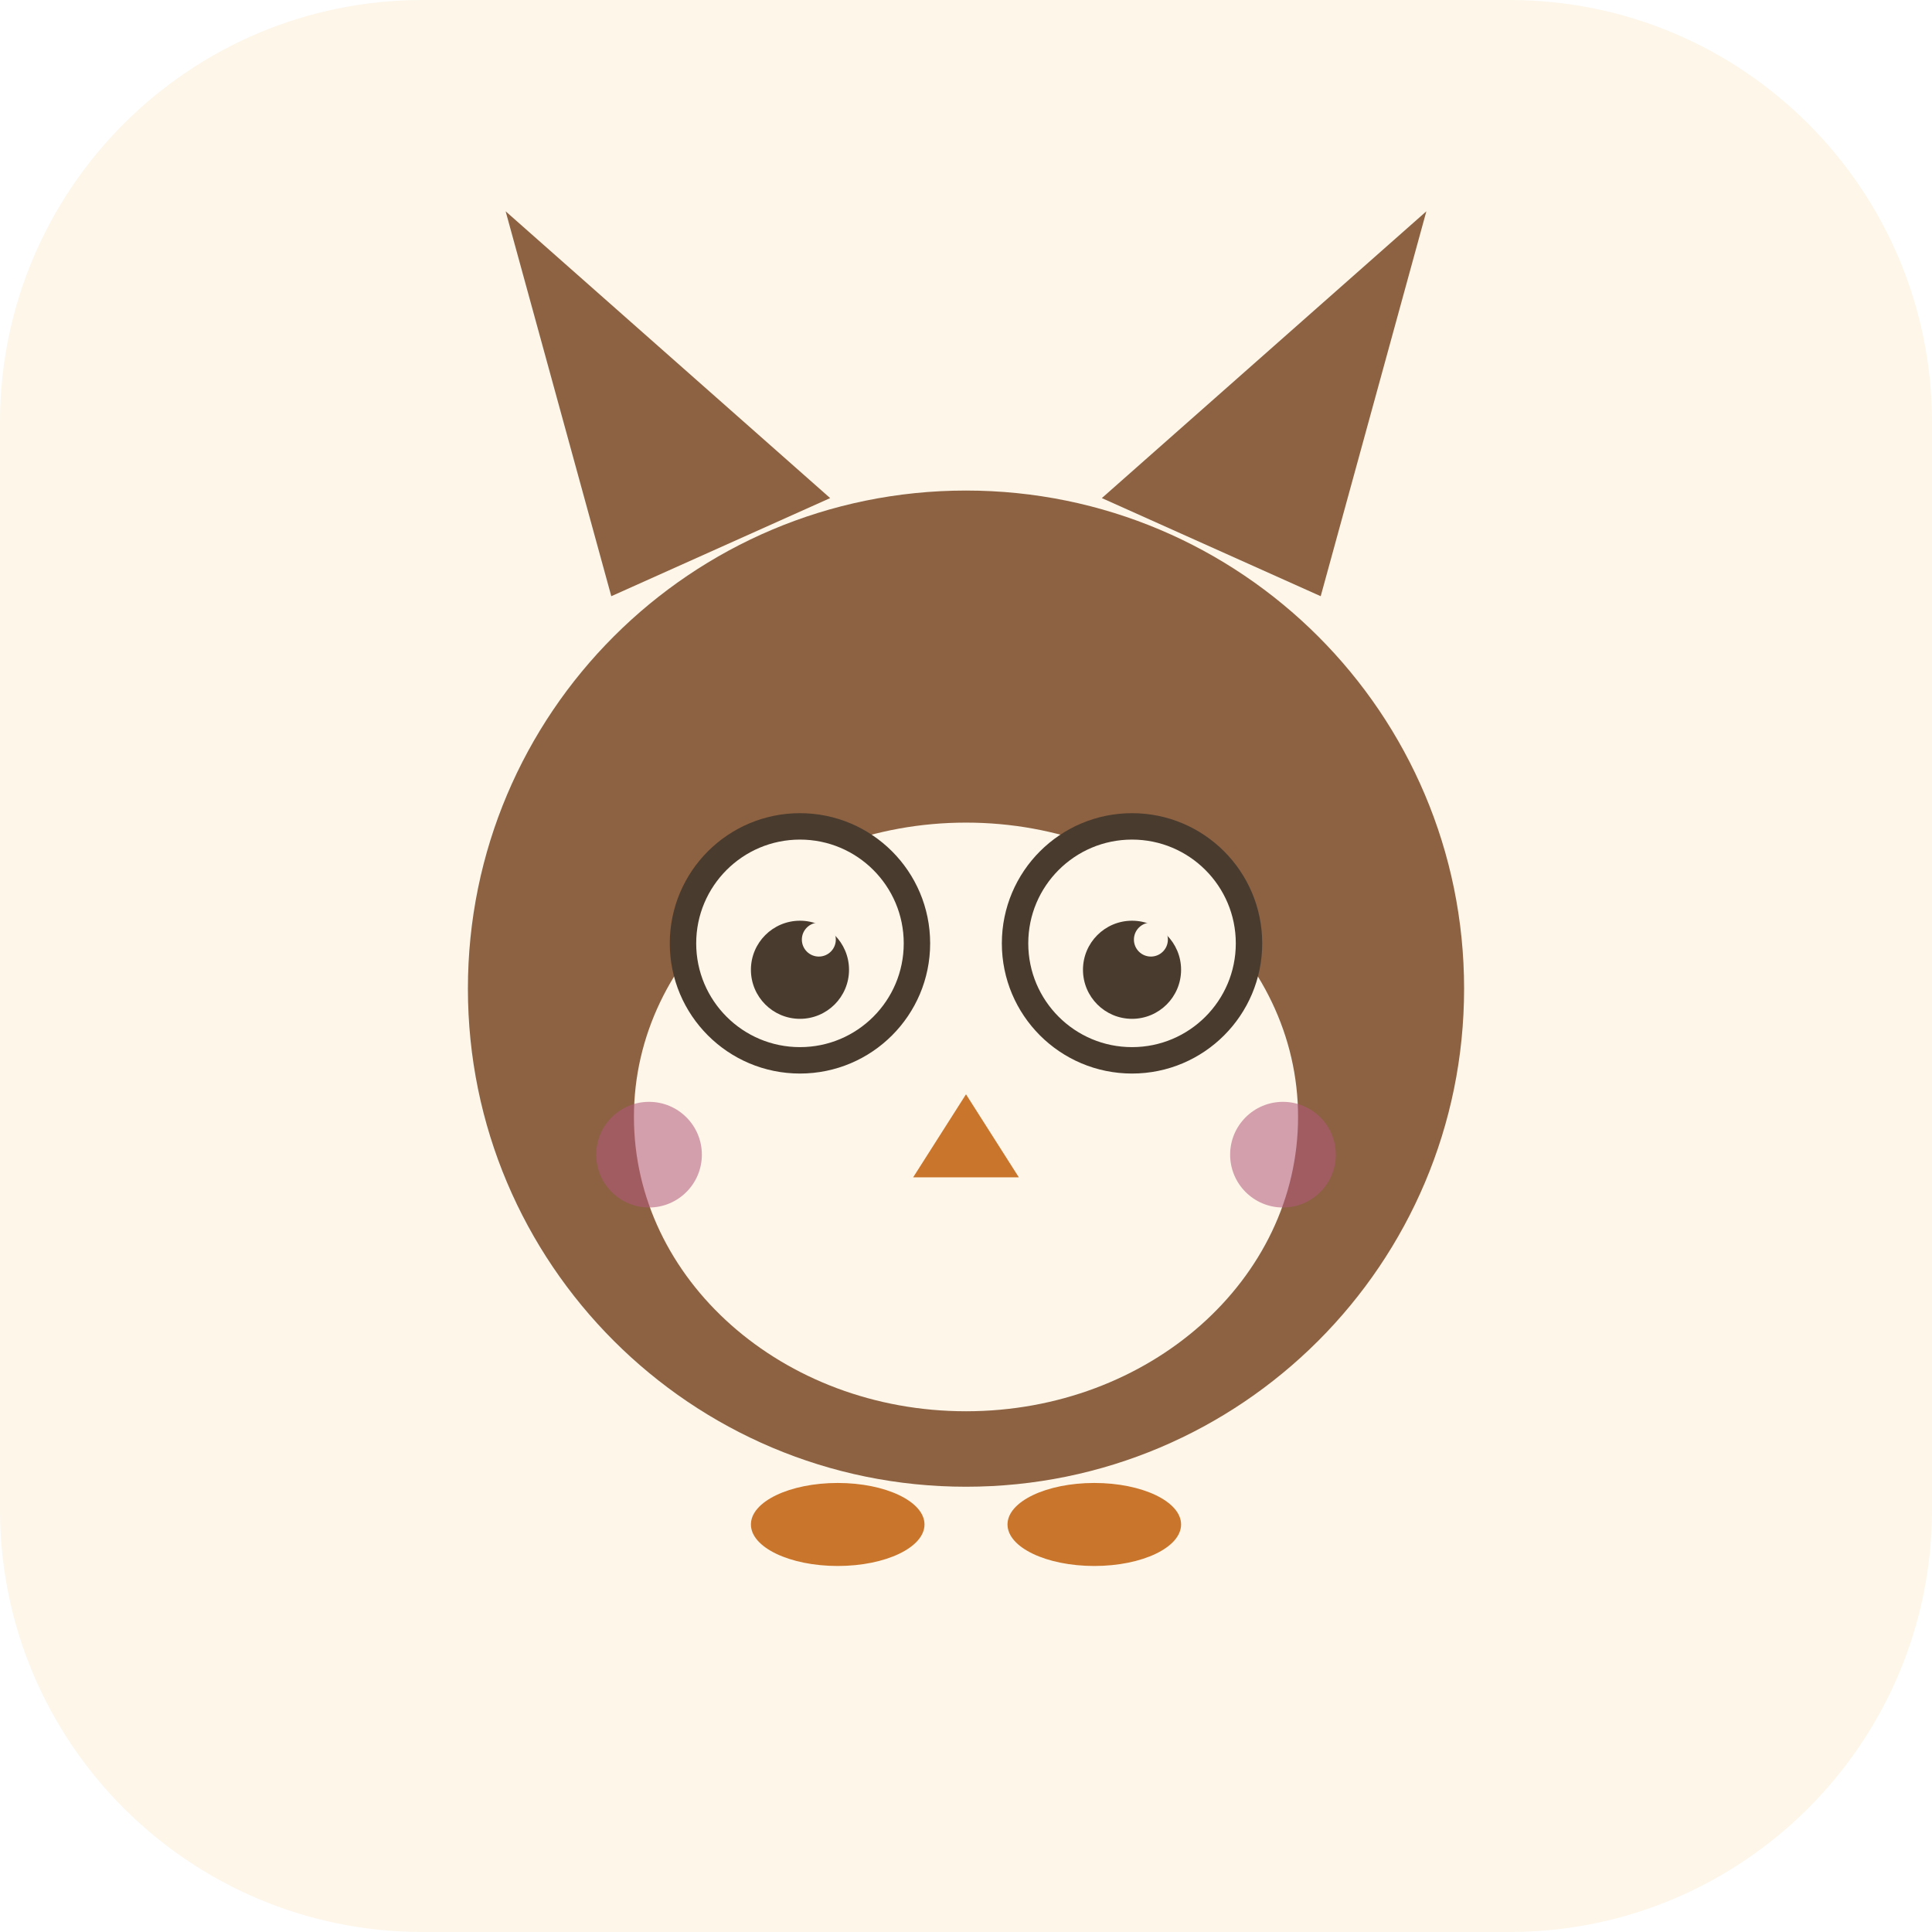
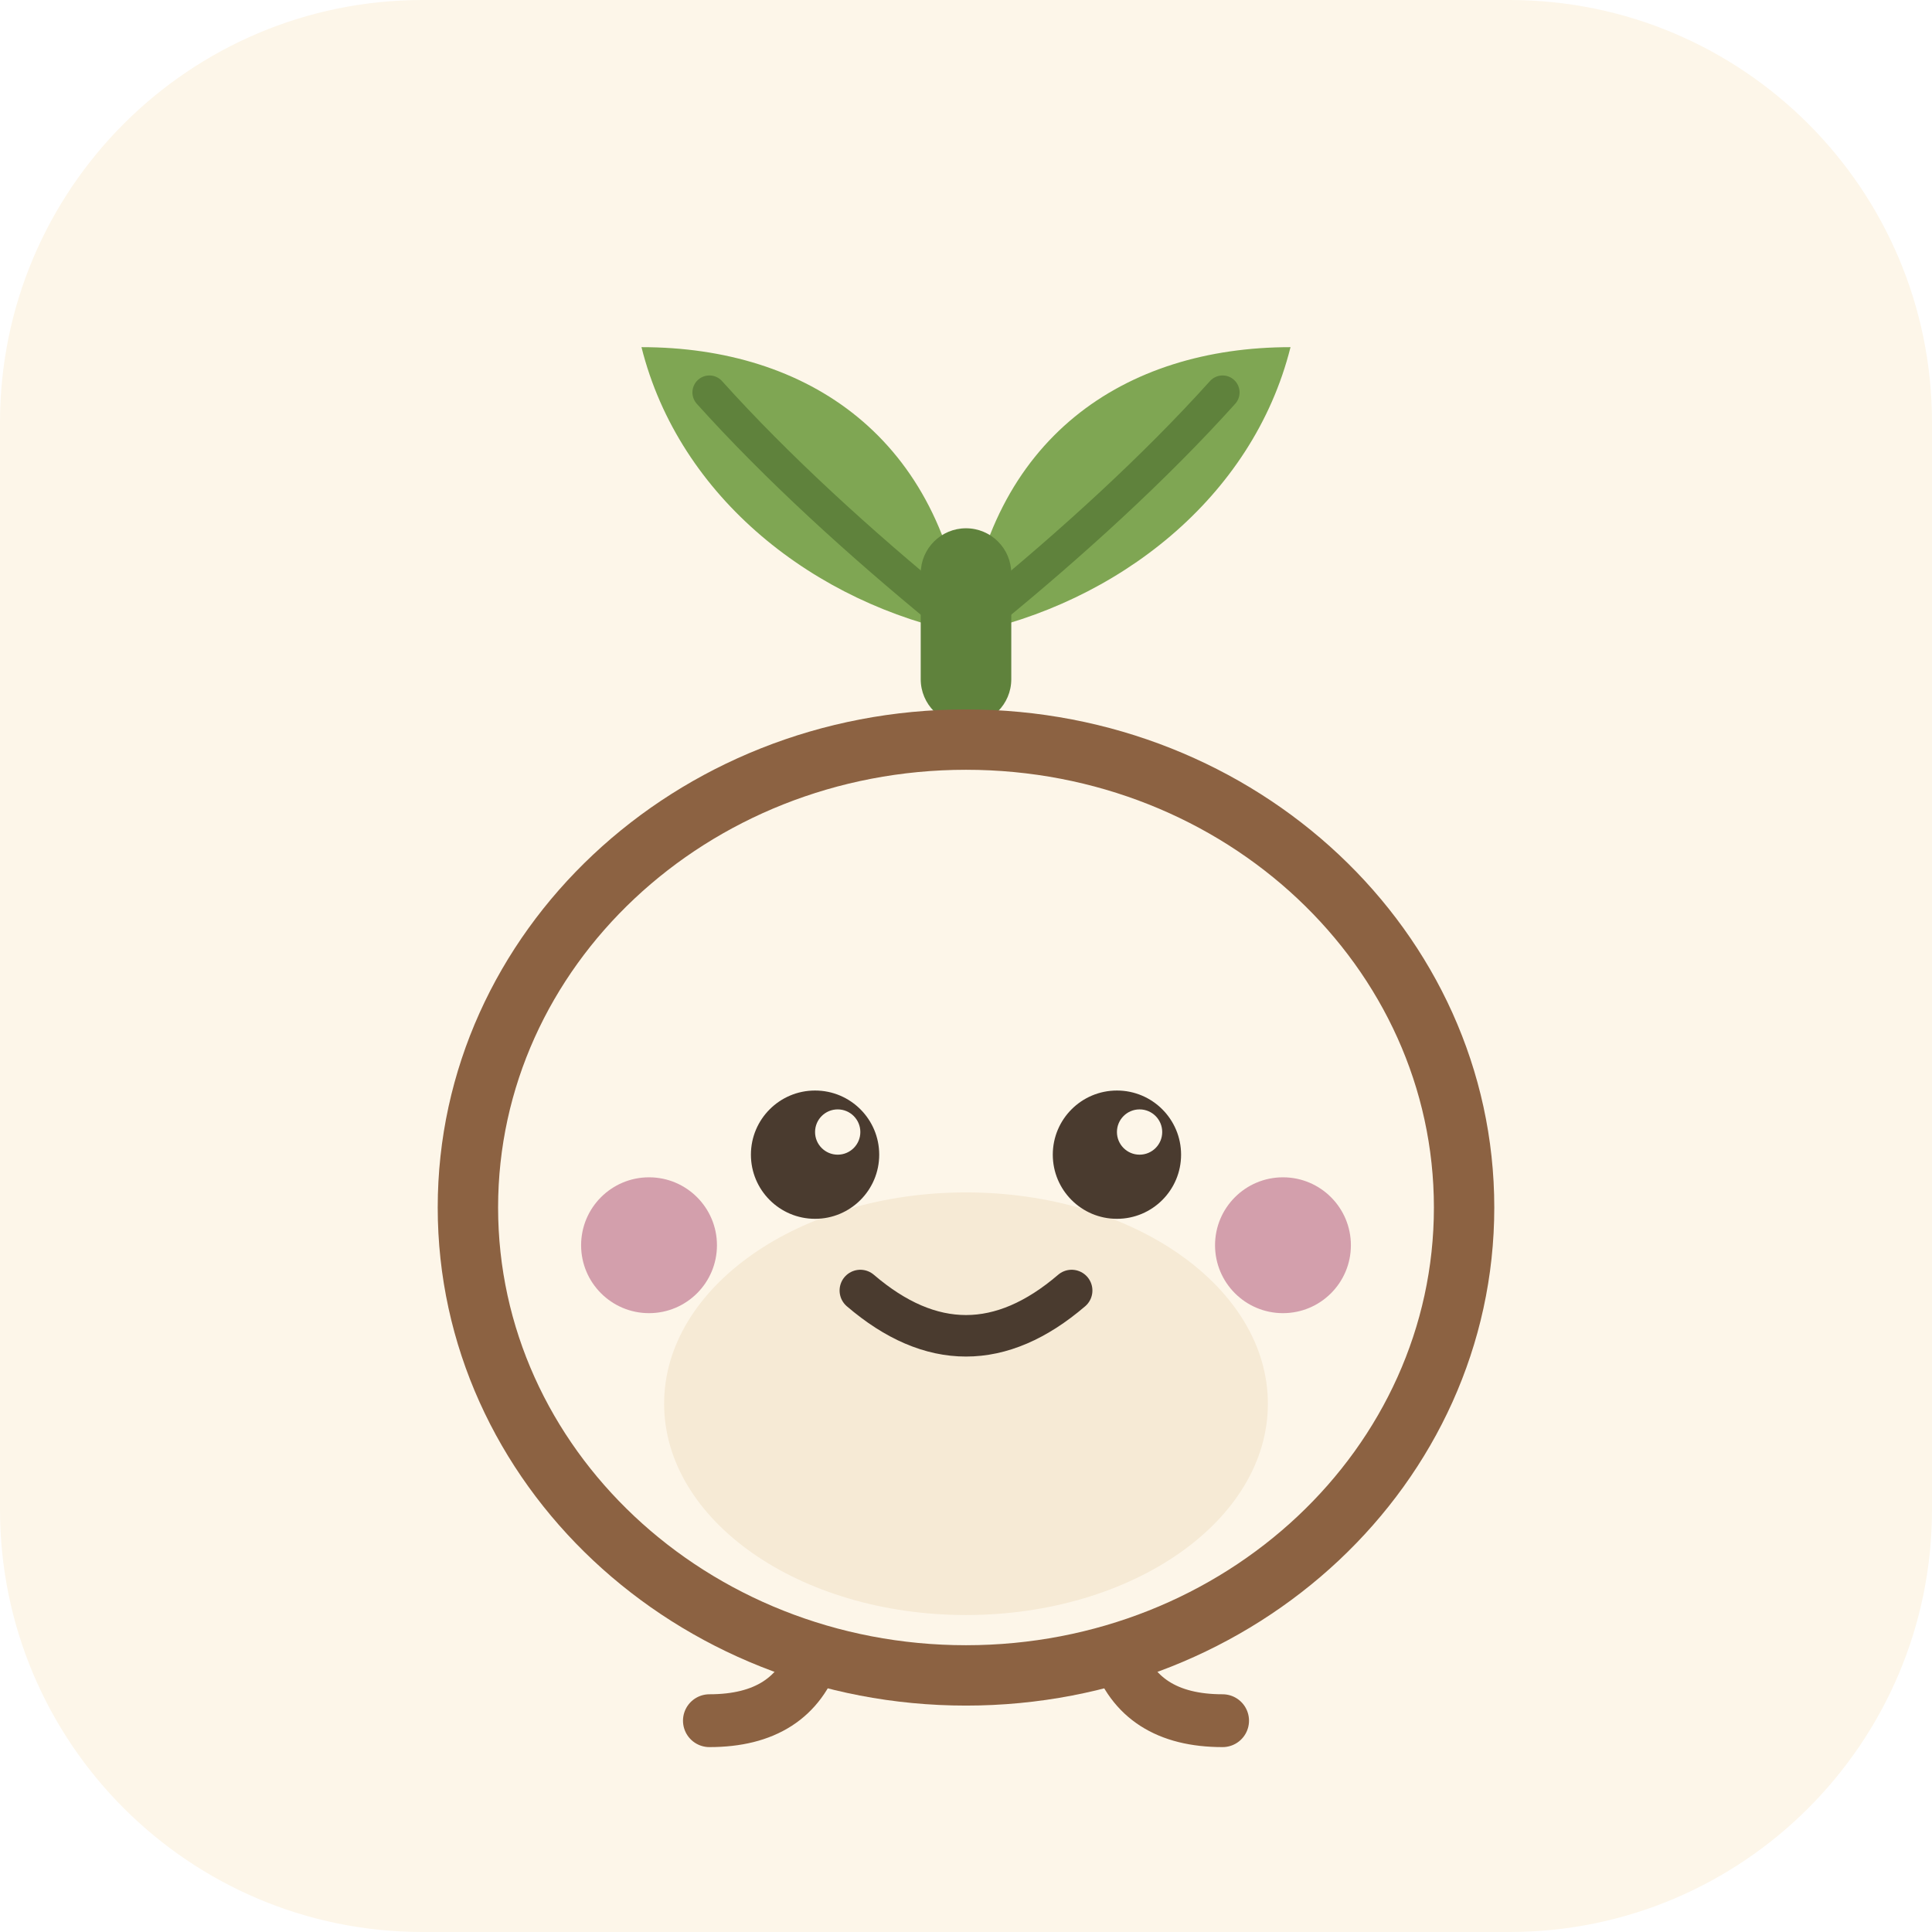
<svg xmlns="http://www.w3.org/2000/svg" width="512" height="512" viewBox="0 0 512 512">
  <rect x="0" y="0" width="512" height="512" rx="112" fill="#fdf6e9" />
  <g id="glyph">
-     <path d="M162 158 L134 56 L220 132 Z" fill="#8c6242" />
-     <path d="M350 158 L378 56 L292 132 Z" fill="#8c6242" />
-     <circle cx="256" cy="262" r="132" fill="#8c6242" />
-     <ellipse cx="256" cy="296" rx="88" ry="78" fill="#fdf6e9" />
-     <circle cx="172" cy="306" r="14" fill="#b0577a" opacity="0.55" />
-     <circle cx="340" cy="306" r="14" fill="#b0577a" opacity="0.55" />
-     <circle cx="212" cy="250" r="31" fill="#fdf6e9" stroke="#4a3b2f" stroke-width="7" />
-     <circle cx="300" cy="250" r="31" fill="#fdf6e9" stroke="#4a3b2f" stroke-width="7" />
-     <circle cx="212" cy="257" r="13" fill="#4a3b2f" />
-     <circle cx="300" cy="257" r="13" fill="#4a3b2f" />
-     <circle cx="217" cy="249" r="4.5" fill="#fdf6e9" />
-     <circle cx="305" cy="249" r="4.5" fill="#fdf6e9" />
-     <path d="M256 290 L242 312 L270 312 Z" fill="#c9752c" />
-     <ellipse cx="222" cy="404" rx="23" ry="11" fill="#c9752c" />
-     <ellipse cx="290" cy="404" rx="23" ry="11" fill="#c9752c" />
+     <path d="M256 168 C216 160 180 132 170 92 C214 92 250 116 256 168 Z" fill="#7fa653" />
+     <path d="M256 168 C296 160 332 132 342 92 C298 92 262 116 256 168 Z" fill="#7fa653" />
+     <path d="M250 162 C228 144 206 124 188 104" stroke="#5f823c" stroke-width="9" fill="none" stroke-linecap="round" />
+     <path d="M262 162 C284 144 306 124 324 104" stroke="#5f823c" stroke-width="9" fill="none" stroke-linecap="round" />
+     <rect x="244" y="140" width="24" height="52" rx="12" fill="#5f823c" />
+     <ellipse cx="256" cy="320" rx="132" ry="124" fill="#fdf6e9" stroke="#8c6242" stroke-width="16" />
+     <ellipse cx="256" cy="372" rx="80" ry="56" fill="#f6ead5" />
+     <circle cx="172" cy="330" r="18" fill="#b0577a" opacity="0.55" />
+     <circle cx="340" cy="330" r="18" fill="#b0577a" opacity="0.55" />
+     <circle cx="216" cy="306" r="17" fill="#4a3b2f" />
+     <circle cx="296" cy="306" r="17" fill="#4a3b2f" />
+     <circle cx="222" cy="300" r="6" fill="#fdf6e9" />
+     <circle cx="302" cy="300" r="6" fill="#fdf6e9" />
+     <path d="M228 342 Q256 366 284 342" stroke="#4a3b2f" stroke-width="11" fill="none" stroke-linecap="round" />
+     <path d="M216 438 Q210 456 188 456" stroke="#8c6242" stroke-width="14" fill="none" stroke-linecap="round" />
+     <path d="M296 438 Q302 456 324 456" stroke="#8c6242" stroke-width="14" fill="none" stroke-linecap="round" />
  </g>
</svg>
